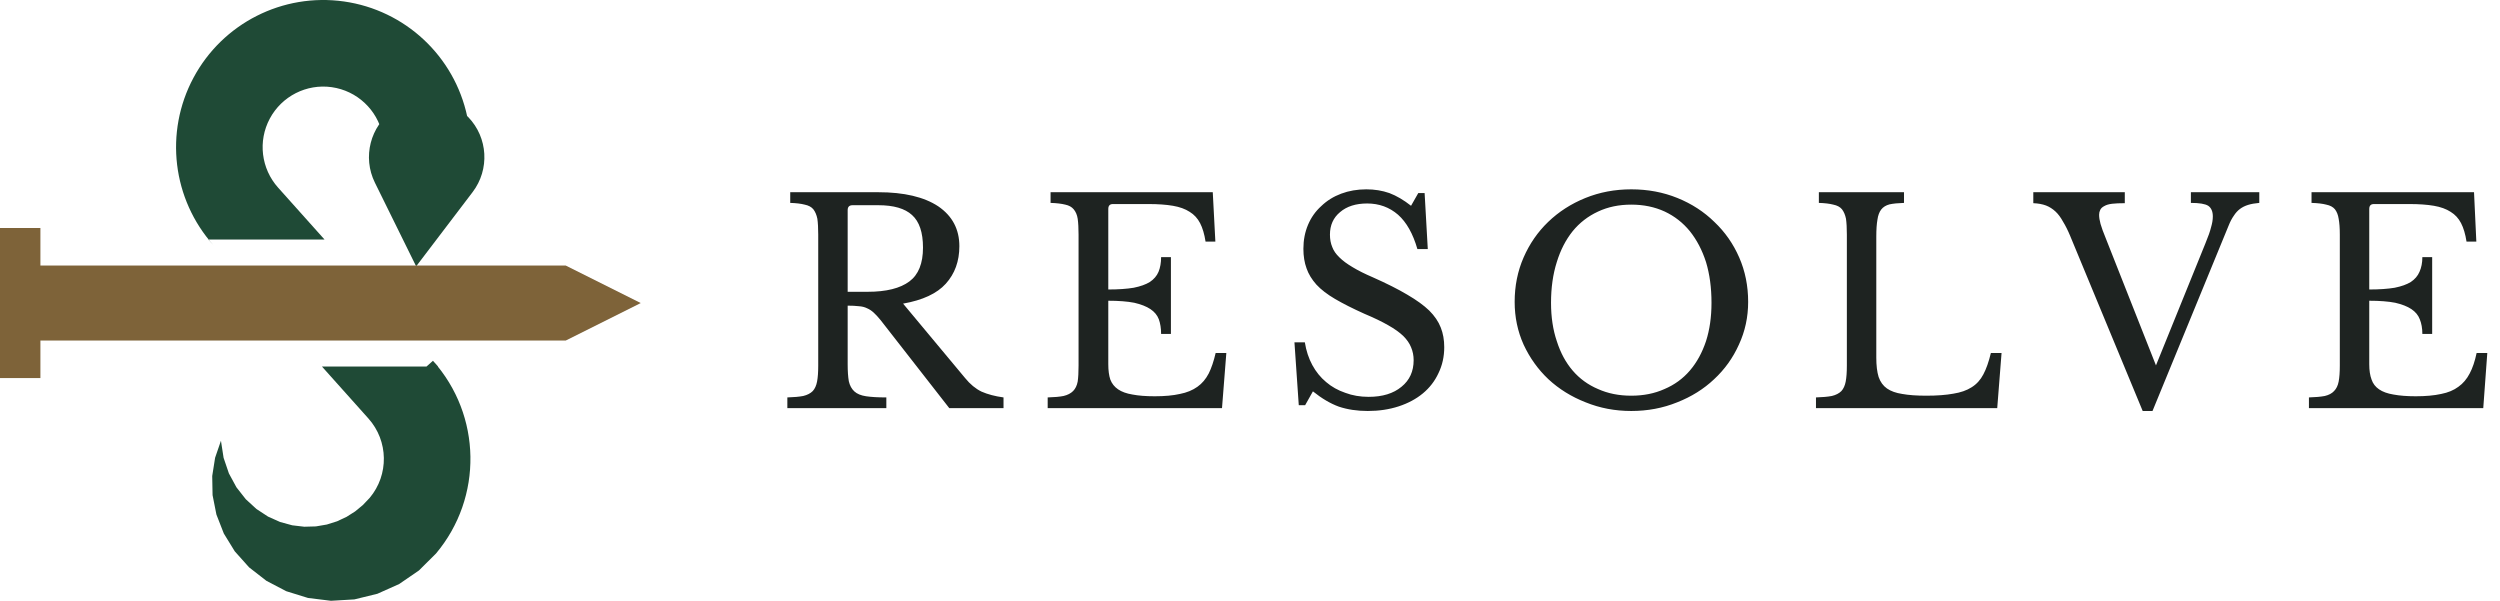
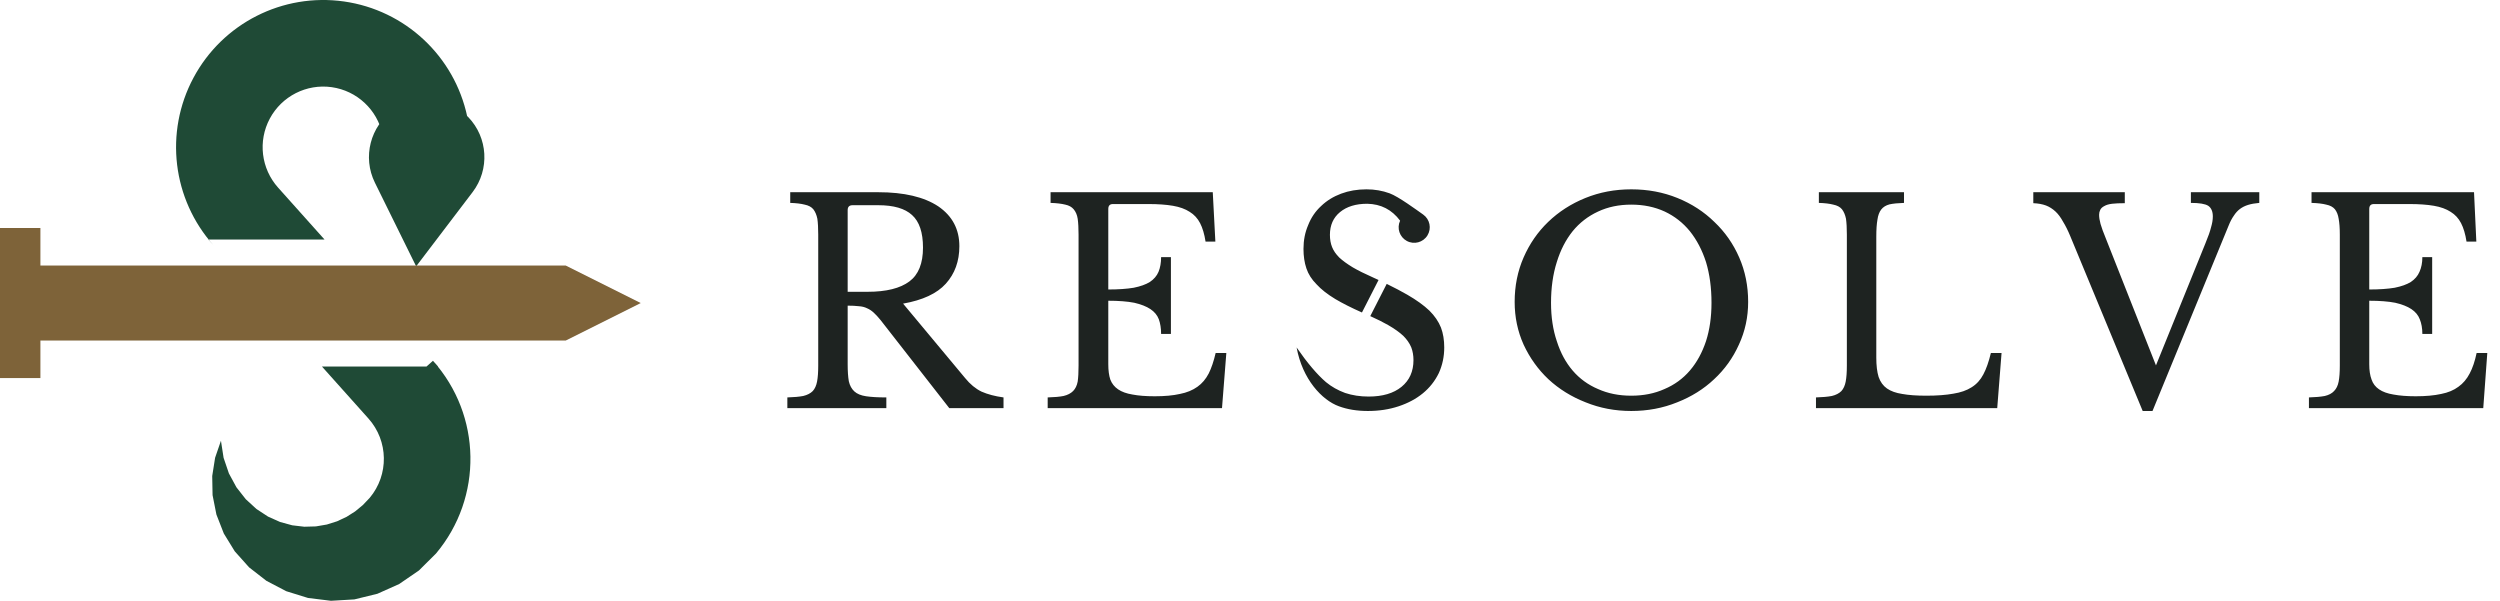
<svg xmlns="http://www.w3.org/2000/svg" viewBox="16 23 866.201 208" role="img">
  <g>
    <path fill="#1F4A36" d="M89.99 108A51 51 0 1 1 177.89 63.4L148.54 69.63A21 21 0 1 0 112.35 88ZM166.01 148A51 51 0 0 1 167.07 214.78L144.09 195.5A21 21 0 0 0 143.65 168ZM89.99 108L112.35 88L128.45 106L88.2 106ZM143.65 168L166.01 148L167.8 150L127.55 150ZM160.19 115.28L145.9 86.3A20 20 0 1 1 179.75 89.56ZM167.07 214.78L161.16 220.65L154.31 225.35L146.76 228.73L138.79 230.68L130.68 231.16L122.72 230.18L115.18 227.84L108.3 224.24L102.3 219.57L97.34 214.02L93.55 207.85L90.98 201.27L89.65 194.55L89.53 187.92L90.53 181.59L92.54 175.75L92.56 175.75L93.47 181.62L95.31 187.03L97.92 191.84L101.16 195.97L104.86 199.36L108.87 201.99L113.05 203.86L117.27 205.01L121.43 205.5L125.44 205.39L129.24 204.74L132.79 203.62L136.06 202.09L139.04 200.2L141.72 197.99L144.09 195.5Z" />
    <path fill="#7E6339" d="M24 115H212L238 128L212 141H24ZM16 102h14v52h-14Z" />
  </g>
-   <path fill="#1E2321" d="M348.4 108.3Q348.4 116.1 343.7 121.3Q339.1 126.4 328.9 128.2L350.4 154Q353 157.2 356.1 158.7Q359.3 160.1 363.7 160.7V164.4H344.9L321.1 133.9Q319.8 132.3 318.7 131.3Q317.6 130.3 316.4 129.8Q315.2 129.2 313.6 129.1Q311.9 128.9 309.7 128.9V149.2Q309.7 152.8 310.1 155.1Q310.6 157.3 312 158.6Q313.4 159.9 316.1 160.3Q318.8 160.7 323.1 160.7V164.4H288.8V160.7Q292.2 160.6 294.3 160.2Q296.4 159.7 297.6 158.5Q298.7 157.3 299.1 155.2Q299.5 153.1 299.5 149.7V104.3Q299.5 100.9 299.2 98.8Q298.8 96.8 297.8 95.5Q296.8 94.3 294.8 93.9Q292.9 93.4 289.8 93.3V89.6H320.3Q333.7 89.6 341.1 94.5Q348.4 99.5 348.4 108.3ZM309.7 124.1H316.6Q326.3 124.1 331.1 120.5Q335.8 117 335.8 108.8Q335.8 100.9 332 97.5Q328.3 94.1 320.3 94.1H311.4Q309.7 94.1 309.7 95.8ZM400 123.3Q405.2 123.3 408.8 122.7Q412.3 122 414.4 120.7Q416.5 119.3 417.4 117.2Q418.3 115 418.3 112.1H421.7V138.7H418.3Q418.3 135.8 417.5 133.6Q416.7 131.5 414.6 130.1Q412.5 128.7 409 127.9Q405.4 127.2 400 127.2V149.2Q400 152.4 400.7 154.5Q401.5 156.6 403.4 157.9Q405.3 159.2 408.4 159.7Q411.5 160.3 416.1 160.3Q421.3 160.3 424.8 159.5Q428.4 158.8 430.9 157Q433.3 155.3 434.8 152.4Q436.2 149.6 437.2 145.3H440.9L439.4 164.4H379V160.7Q382.5 160.6 384.5 160.2Q386.6 159.7 387.8 158.5Q389 157.3 389.4 155.2Q389.7 153.1 389.7 149.7V104.3Q389.7 100.9 389.4 98.8Q389.1 96.8 388 95.5Q387 94.3 385.1 93.9Q383.1 93.4 380 93.3V89.6H436.2L437.1 106.7H433.7Q433.1 102.8 431.8 100.3Q430.5 97.8 428.2 96.4Q425.9 94.9 422.4 94.3Q418.9 93.7 414 93.7H401.6Q400 93.7 400 95.4ZM464.5 141.6H468.1Q468.8 146 470.7 149.5Q472.6 153 475.5 155.4Q478.3 157.8 482.1 159.1Q485.8 160.5 490.2 160.5Q497.4 160.5 501.6 157Q505.8 153.6 505.8 147.8Q505.8 145.4 504.9 143.3Q504.1 141.3 502.2 139.4Q500.2 137.5 497 135.7Q493.7 133.8 488.7 131.7Q482.7 129 478.6 126.6Q474.5 124.2 472.1 121.6Q469.7 118.9 468.7 116Q467.6 113 467.6 109.2Q467.6 104.7 469.2 100.9Q470.8 97.1 473.8 94.4Q476.7 91.6 480.7 90.1Q484.7 88.6 489.4 88.6Q493.7 88.6 497.4 89.9Q501.1 91.3 504.9 94.3L507.4 89.9H509.6L510.7 109.3H507.1Q504.8 101.3 500.4 97.4Q495.9 93.5 489.7 93.5Q483.8 93.5 480.3 96.5Q476.8 99.4 476.8 104.3Q476.8 106.7 477.6 108.6Q478.3 110.5 480.1 112.2Q481.8 113.9 484.7 115.6Q487.5 117.3 491.7 119.1Q498.9 122.3 503.6 125.1Q508.4 127.9 511.2 130.6Q514 133.4 515.2 136.5Q516.4 139.5 516.4 143.3Q516.4 148.2 514.4 152.3Q512.5 156.4 509 159.3Q505.5 162.2 500.6 163.8Q495.7 165.4 489.9 165.4Q484.4 165.4 479.9 163.9Q475.5 162.3 470.9 158.6L468.2 163.4H466ZM581.2 88.6Q589.8 88.6 597.2 91.6Q604.6 94.6 610 99.9Q615.5 105.1 618.6 112.2Q621.7 119.3 621.7 127.6Q621.7 135.5 618.5 142.4Q615.4 149.3 609.9 154.4Q604.5 159.5 597.1 162.4Q589.7 165.4 581.2 165.4Q572.8 165.4 565.4 162.4Q558 159.5 552.5 154.4Q547.1 149.3 543.9 142.4Q540.8 135.5 540.8 127.6Q540.8 119.3 543.9 112.2Q547 105.1 552.4 99.9Q557.9 94.6 565.3 91.6Q572.7 88.6 581.2 88.6ZM581.2 160.1Q587.6 160.1 592.7 157.8Q597.9 155.6 601.5 151.4Q605.1 147.2 607.1 141.2Q609 135.3 609 127.9Q609 120.1 607.1 113.8Q605.1 107.6 601.5 103.1Q597.9 98.7 592.8 96.3Q587.6 93.9 581.2 93.9Q574.8 93.9 569.7 96.3Q564.5 98.7 560.9 103.1Q557.3 107.6 555.4 113.8Q553.4 120.1 553.4 127.9Q553.4 135.3 555.4 141.2Q557.3 147.2 560.9 151.4Q564.5 155.6 569.7 157.8Q574.8 160.1 581.2 160.1ZM708 164.4H645.2V160.7Q648.6 160.6 650.7 160.2Q652.8 159.7 654 158.5Q655.1 157.3 655.5 155.2Q655.9 153.1 655.9 149.7V104.3Q655.9 100.9 655.6 98.8Q655.2 96.8 654.2 95.5Q653.2 94.3 651.2 93.9Q649.3 93.4 646.2 93.3V89.6H675.7V93.3Q672.6 93.4 670.7 93.8Q668.8 94.3 667.8 95.6Q666.8 96.9 666.5 99.1Q666.1 101.3 666.1 105V146.9Q666.1 151 666.9 153.6Q667.8 156.2 669.8 157.6Q671.8 159 675.1 159.5Q678.4 160.1 683.4 160.1Q689 160.1 692.8 159.4Q696.6 158.8 699.1 157.2Q701.7 155.6 703.2 152.7Q704.7 149.9 705.8 145.3H709.5ZM763 149.6 780.1 107.4Q781.6 103.8 782.1 101.7Q782.7 99.7 782.7 98Q782.7 95.4 781.1 94.3Q779.5 93.3 775.1 93.3V89.6H798.8V93.3Q796.5 93.5 794.9 94Q793.3 94.5 792.1 95.4Q790.9 96.3 790 97.7Q789 99.1 788.2 101.1L761.8 165.4H758.4L733.3 104.8Q732.1 101.9 730.8 99.8Q729.6 97.6 728.2 96.3Q726.7 94.9 724.9 94.2Q723 93.5 720.5 93.4V89.6H752.2V93.4Q749.5 93.4 747.8 93.6Q746.1 93.8 745.1 94.4Q744.1 94.9 743.7 95.7Q743.3 96.5 743.3 97.4Q743.3 98.8 743.8 100.6Q744.3 102.4 745.7 105.8ZM836.9 123.3Q842.1 123.3 845.7 122.7Q849.2 122 851.3 120.7Q853.4 119.3 854.3 117.2Q855.3 115 855.3 112.1H858.7V138.7H855.3Q855.3 135.8 854.4 133.6Q853.6 131.5 851.5 130.1Q849.4 128.7 845.9 127.9Q842.3 127.2 836.9 127.2V149.2Q836.9 152.4 837.7 154.5Q838.4 156.6 840.3 157.9Q842.2 159.2 845.3 159.7Q848.5 160.3 853 160.3Q858.2 160.3 861.8 159.5Q865.4 158.8 867.8 157Q870.2 155.3 871.7 152.4Q873.2 149.6 874.1 145.3H877.8L876.4 164.4H816V160.7Q819.4 160.6 821.5 160.2Q823.6 159.7 824.7 158.5Q825.9 157.3 826.3 155.2Q826.7 153.1 826.7 149.7V104.3Q826.7 100.9 826.3 98.8Q826 96.8 825 95.5Q824 94.3 822 93.9Q820.1 93.4 816.9 93.3V89.6H873.2L874 106.7H870.6Q870 102.8 868.7 100.3Q867.4 97.8 865.1 96.4Q862.8 94.9 859.3 94.3Q855.8 93.7 850.9 93.7H838.5Q836.9 93.7 836.9 95.4Z" />
+   <path fill="#1E2321" d="M348.4 108.3Q348.4 116.1 343.7 121.3Q339.1 126.4 328.9 128.2L350.4 154Q353 157.2 356.1 158.7Q359.3 160.1 363.7 160.7V164.4H344.9L321.1 133.9Q319.8 132.3 318.7 131.3Q317.6 130.3 316.4 129.8Q315.2 129.2 313.6 129.1Q311.9 128.9 309.7 128.9V149.2Q309.7 152.8 310.1 155.1Q310.6 157.3 312 158.6Q313.4 159.9 316.1 160.3Q318.8 160.7 323.1 160.7V164.4H288.8V160.7Q292.2 160.6 294.3 160.2Q296.4 159.7 297.6 158.5Q298.7 157.3 299.1 155.2Q299.5 153.1 299.5 149.7V104.3Q299.5 100.9 299.2 98.8Q298.8 96.8 297.8 95.5Q296.8 94.3 294.8 93.9Q292.9 93.4 289.8 93.3V89.6H320.3Q333.7 89.6 341.1 94.5Q348.4 99.5 348.4 108.3ZM309.7 124.1H316.6Q326.3 124.1 331.1 120.5Q335.8 117 335.8 108.8Q335.8 100.9 332 97.5Q328.3 94.1 320.3 94.1H311.4Q309.7 94.1 309.7 95.8ZM400 123.3Q405.2 123.3 408.8 122.7Q412.3 122 414.4 120.7Q416.5 119.3 417.4 117.2Q418.3 115 418.3 112.1H421.7V138.7H418.3Q418.3 135.8 417.5 133.6Q416.7 131.5 414.6 130.1Q412.5 128.7 409 127.9Q405.4 127.2 400 127.2V149.2Q400 152.4 400.7 154.5Q401.5 156.6 403.4 157.9Q405.3 159.2 408.4 159.7Q411.5 160.3 416.1 160.3Q421.3 160.3 424.8 159.5Q428.4 158.8 430.9 157Q433.3 155.3 434.8 152.4Q436.2 149.6 437.2 145.3H440.9L439.4 164.4H379V160.7Q382.5 160.6 384.5 160.2Q386.6 159.7 387.8 158.5Q389 157.3 389.4 155.2Q389.7 153.1 389.7 149.7V104.3Q389.7 100.9 389.4 98.8Q389.1 96.8 388 95.5Q387 94.3 385.1 93.9Q383.1 93.4 380 93.3V89.6H436.2L437.1 106.7H433.7Q433.1 102.8 431.8 100.3Q430.5 97.8 428.2 96.4Q425.9 94.9 422.4 94.3Q418.9 93.7 414 93.7H401.6Q400 93.7 400 95.4ZM465.25 143.39Q470.77 151.39 475.41 155.39Q478.29 157.77 482.05 159.15Q485.81 160.4 490.2 160.4Q497.47 160.4 501.61 157.02Q505.74 153.64 505.74 147.76Q505.74 145.39 504.99 143.39Q504.11 141.26 502.23 139.38Q500.23 137.51 496.97 135.63Q494.41 134.16 490.77 132.53L496.47 121.36Q500.54 123.35 503.61 125.12Q508.38 127.88 511.26 130.63Q514.02 133.38 515.27 136.51Q516.4 139.51 516.4 143.39Q516.4 148.14 514.52 152.27Q512.51 156.39 509 159.27Q505.49 162.15 500.6 163.77Q495.72 165.4 489.95 165.4Q484.31 165.4 479.92 163.77C474.03 161.65 467.26 154.39 465.25 143.39ZM487.89 131.27Q482.41 128.84 478.67 126.62Q474.53 124.12 472.15 121.5Q469.64 118.99 468.64 115.99Q467.63 112.99 467.63 109.24Q467.63 104.74 469.26 100.98Q470.77 97.11 473.78 94.35Q476.66 91.6 480.67 90.1Q484.68 88.6 489.45 88.6Q493.71 88.6 497.47 89.98C500.53 91.09 506.83 95.75 509.09 97.33A5.39 5.39 0 1 1 501.11 99.46Q496.84 93.73 489.7 93.6Q483.81 93.6 480.3 96.48Q476.79 99.36 476.79 104.36Q476.79 106.74 477.54 108.61Q478.29 110.49 480.04 112.24Q481.8 113.87 484.68 115.62Q487.44 117.24 491.7 119.12Q492.7 119.57 493.64 120.01L487.89 131.27ZM581.2 88.6Q589.8 88.6 597.2 91.6Q604.6 94.6 610 99.9Q615.5 105.1 618.6 112.2Q621.7 119.3 621.7 127.6Q621.7 135.5 618.5 142.4Q615.4 149.3 609.9 154.4Q604.5 159.5 597.1 162.4Q589.7 165.4 581.2 165.4Q572.8 165.4 565.4 162.4Q558 159.5 552.5 154.4Q547.1 149.3 543.9 142.4Q540.8 135.5 540.8 127.6Q540.8 119.3 543.9 112.2Q547 105.1 552.4 99.9Q557.9 94.6 565.3 91.6Q572.7 88.6 581.2 88.6ZM581.2 160.1Q587.6 160.1 592.7 157.8Q597.9 155.6 601.5 151.4Q605.1 147.2 607.1 141.2Q609 135.3 609 127.9Q609 120.1 607.1 113.8Q605.1 107.6 601.5 103.1Q597.9 98.7 592.8 96.3Q587.6 93.9 581.2 93.9Q574.8 93.9 569.7 96.3Q564.5 98.7 560.9 103.1Q557.3 107.6 555.4 113.8Q553.4 120.1 553.4 127.9Q553.4 135.3 555.4 141.2Q557.3 147.2 560.9 151.4Q564.5 155.6 569.7 157.8Q574.8 160.1 581.2 160.1ZM708 164.4H645.2V160.7Q648.6 160.6 650.7 160.2Q652.8 159.7 654 158.5Q655.1 157.3 655.5 155.2Q655.9 153.1 655.9 149.7V104.3Q655.9 100.9 655.6 98.8Q655.2 96.8 654.2 95.5Q653.2 94.3 651.2 93.9Q649.3 93.4 646.2 93.3V89.6H675.7V93.3Q672.6 93.4 670.7 93.8Q668.8 94.3 667.8 95.6Q666.8 96.9 666.5 99.1Q666.1 101.3 666.1 105V146.9Q666.1 151 666.9 153.6Q667.8 156.2 669.8 157.6Q671.8 159 675.1 159.5Q678.4 160.1 683.4 160.1Q689 160.1 692.8 159.4Q696.6 158.8 699.1 157.2Q701.7 155.6 703.2 152.7Q704.7 149.9 705.8 145.3H709.5ZM763 149.6 780.1 107.4Q781.6 103.8 782.1 101.7Q782.7 99.7 782.7 98Q782.7 95.4 781.1 94.3Q779.5 93.3 775.1 93.3V89.6H798.8V93.3Q796.5 93.5 794.9 94Q793.3 94.5 792.1 95.4Q790.9 96.3 790 97.7Q789 99.1 788.2 101.1L761.8 165.4H758.4L733.3 104.8Q732.1 101.9 730.8 99.8Q729.6 97.6 728.2 96.3Q726.7 94.9 724.9 94.2Q723 93.5 720.5 93.4V89.6H752.2V93.4Q749.5 93.4 747.8 93.6Q746.1 93.8 745.1 94.4Q744.1 94.9 743.7 95.7Q743.3 96.5 743.3 97.4Q743.3 98.8 743.8 100.6Q744.3 102.4 745.7 105.8ZM836.9 123.3Q842.1 123.3 845.7 122.7Q849.2 122 851.3 120.7Q853.4 119.3 854.3 117.2Q855.3 115 855.3 112.1H858.7V138.7H855.3Q855.3 135.8 854.4 133.6Q853.6 131.5 851.5 130.1Q849.4 128.7 845.9 127.9Q842.3 127.2 836.9 127.2V149.2Q836.9 152.4 837.7 154.5Q838.4 156.6 840.3 157.9Q842.2 159.2 845.3 159.7Q848.5 160.3 853 160.3Q858.2 160.3 861.8 159.5Q865.4 158.8 867.8 157Q870.2 155.3 871.7 152.4Q873.2 149.6 874.1 145.3H877.8L876.4 164.4H816V160.7Q819.4 160.6 821.5 160.2Q823.6 159.7 824.7 158.5Q825.9 157.3 826.3 155.2Q826.7 153.1 826.7 149.7V104.3Q826.7 100.9 826.3 98.8Q826 96.8 825 95.5Q824 94.3 822 93.9Q820.1 93.4 816.9 93.3V89.6H873.2L874 106.7H870.6Q870 102.8 868.7 100.3Q867.4 97.8 865.1 96.4Q862.8 94.9 859.3 94.3Q855.8 93.7 850.9 93.7H838.5Q836.9 93.7 836.9 95.4Z" />
</svg>
